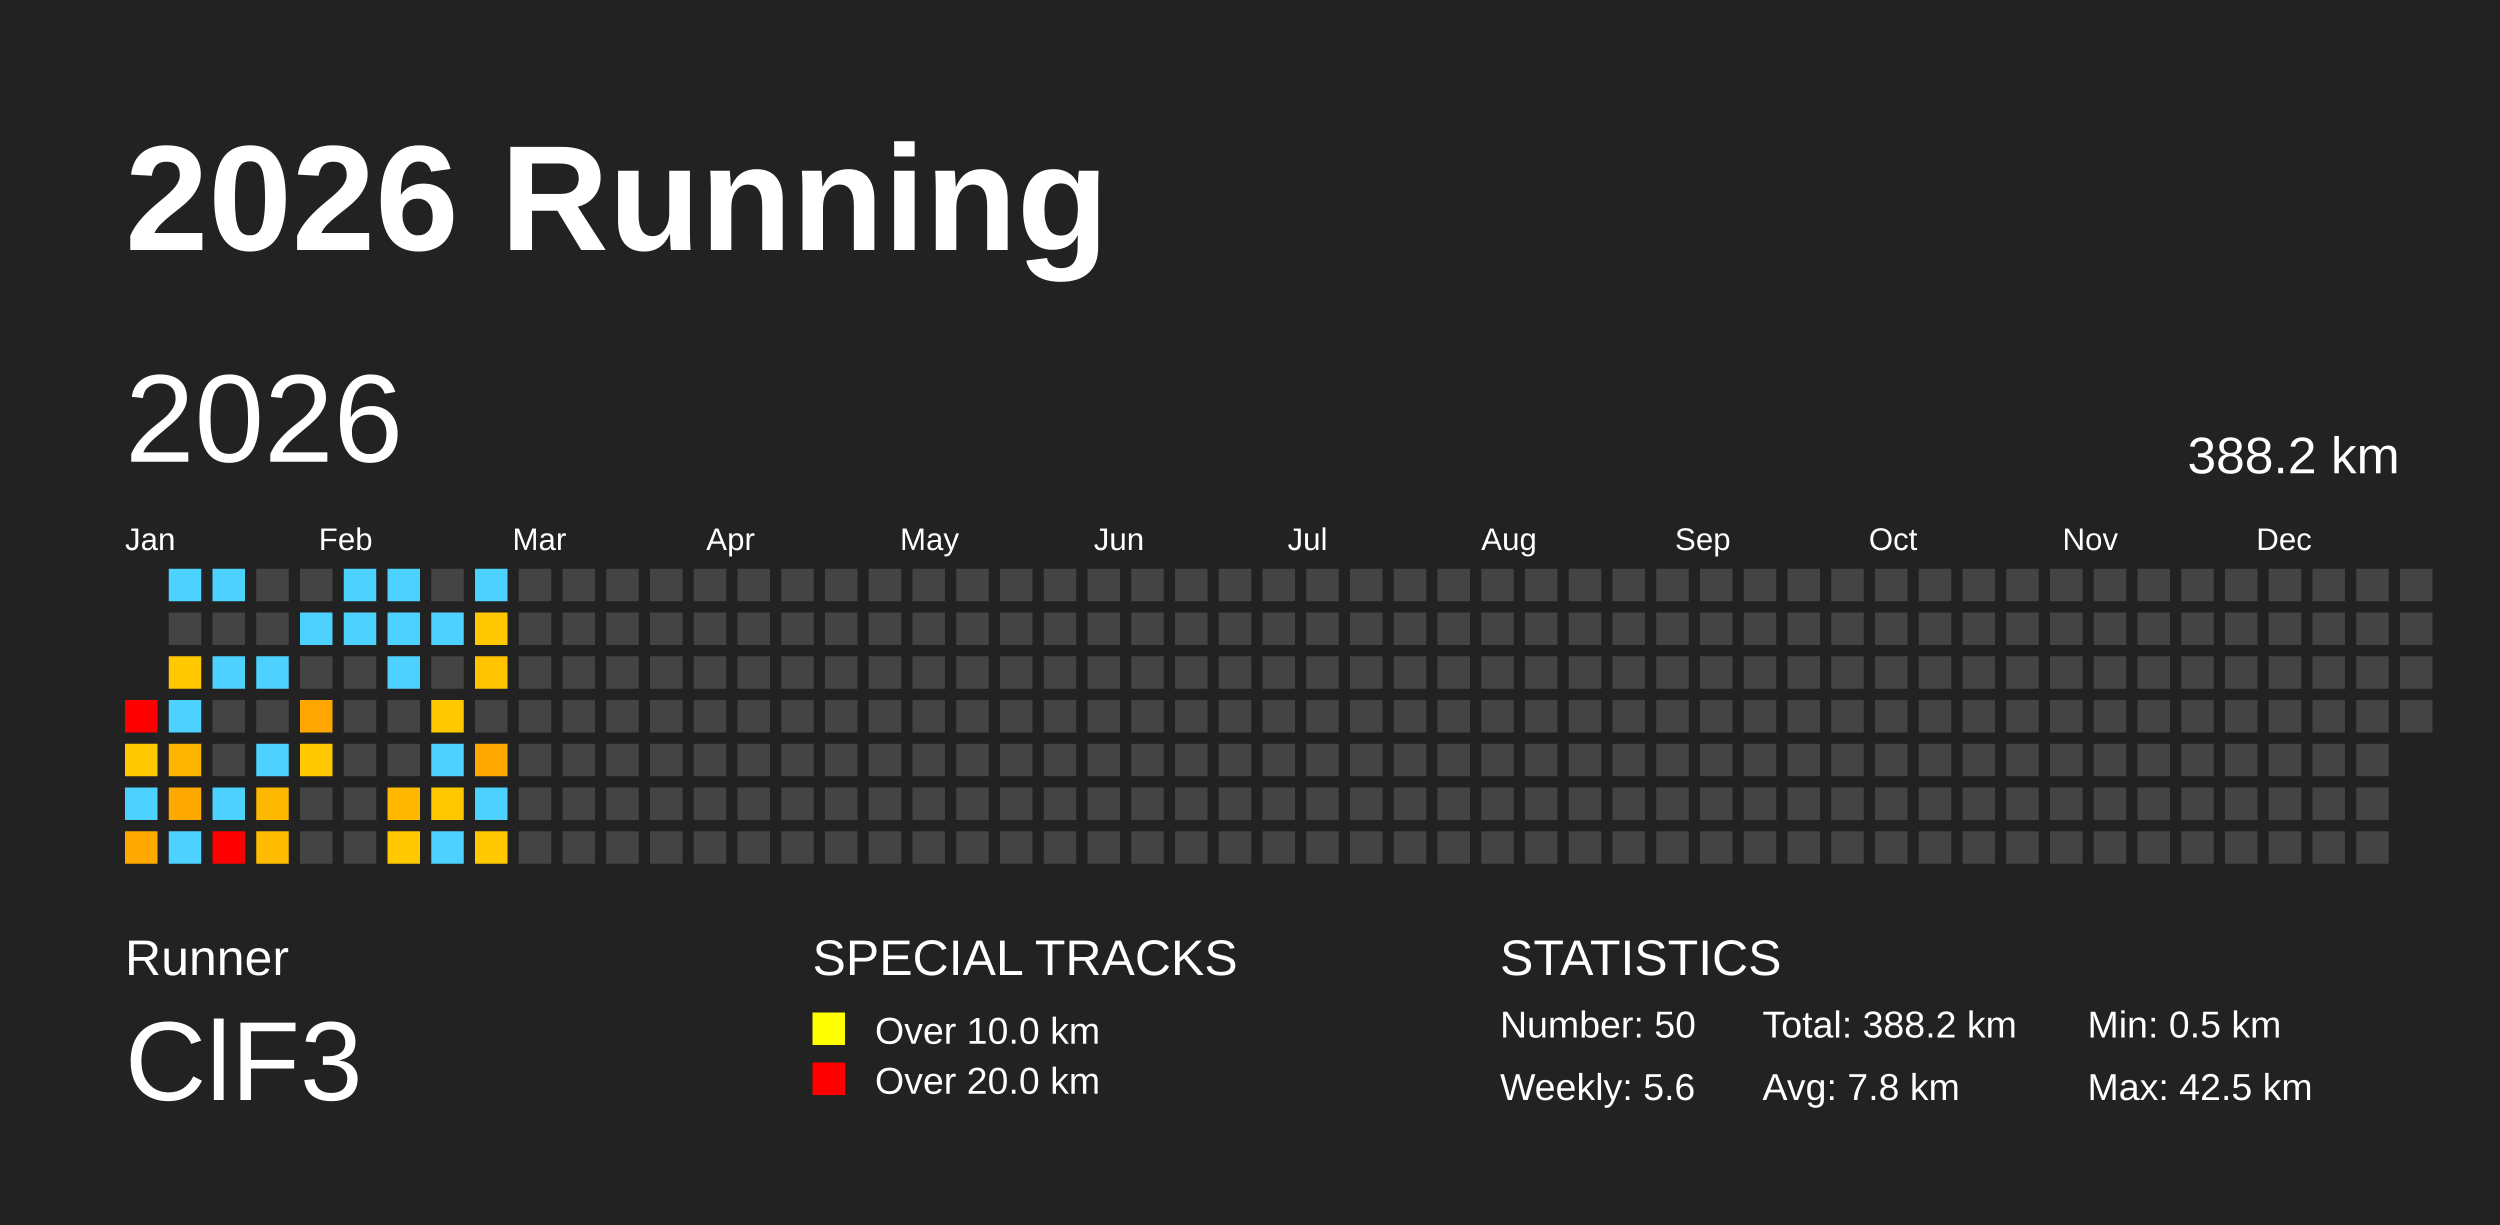
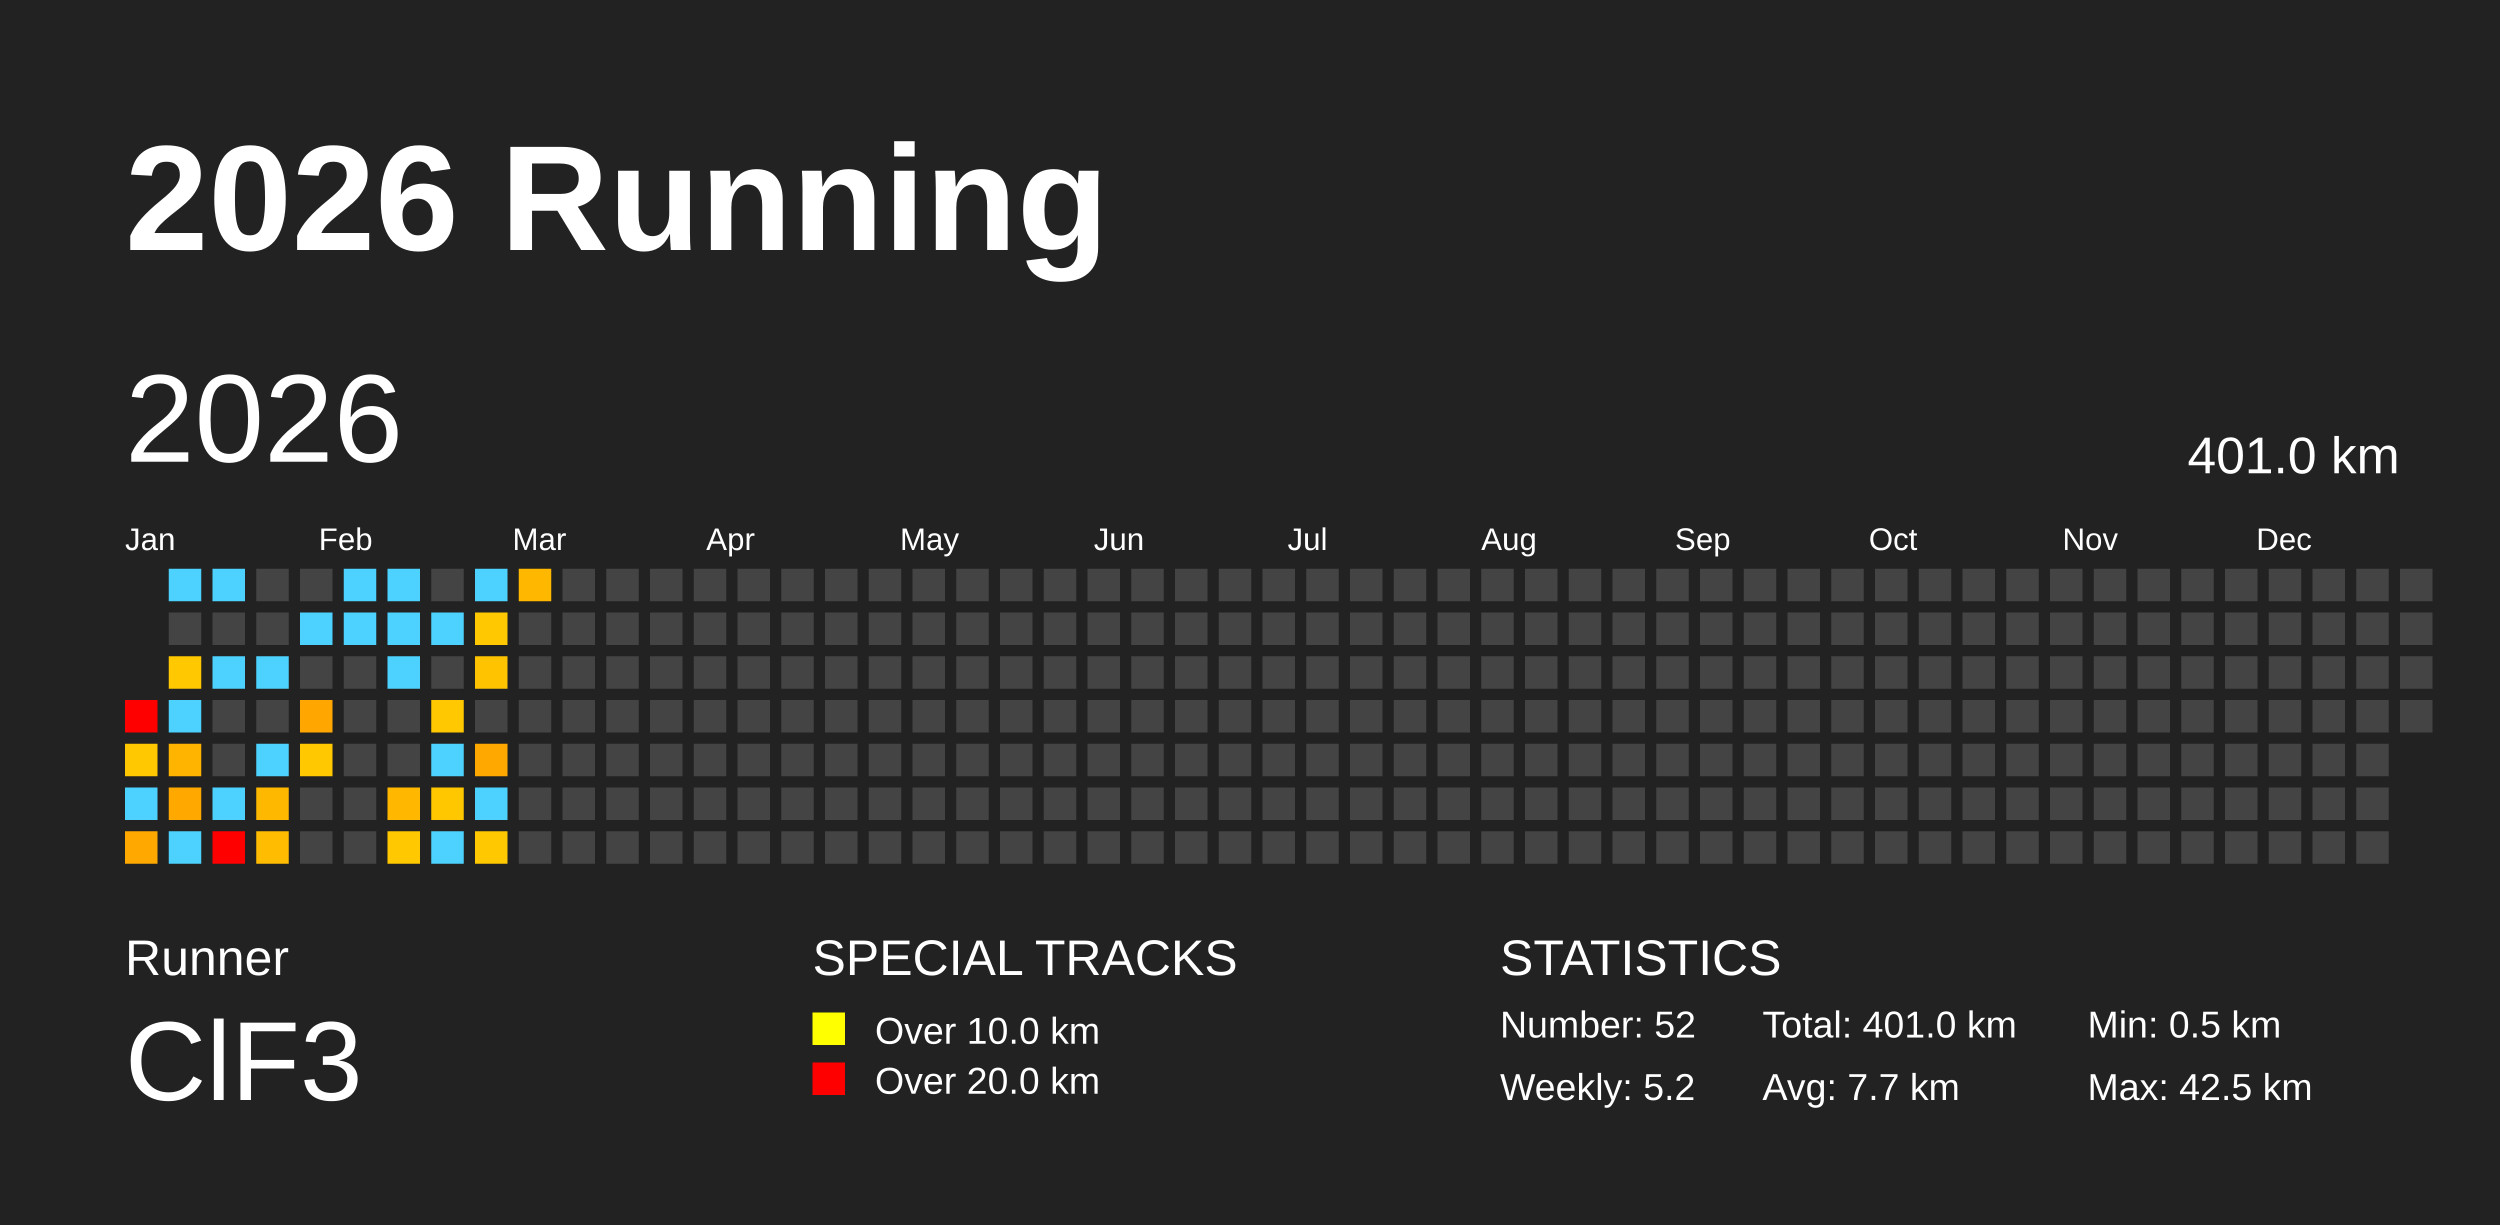
<svg xmlns="http://www.w3.org/2000/svg" baseProfile="full" height="98mm" version="1.1" viewBox="0,0,200,98" width="200mm">
  <defs />
  <rect fill="#222222" height="98" width="200" x="0" y="0" />
  <text fill="#FFFFFF" style="font-size:12px; font-family:Arial; font-weight:bold;" x="10" y="20">2026 Running</text>
  <text fill="#FFFFFF" style="font-size:4px; font-family:Arial" x="10" y="78">Runner</text>
  <text fill="#FFFFFF" style="font-size:9px; font-family:Arial" x="10" y="88">ClF3</text>
  <text fill="#FFFFFF" style="font-size:4px; font-family:Arial" x="65" y="78">SPECIAL TRACKS</text>
  <rect fill="yellow" height="2.6" width="2.6" x="65" y="81" />
  <text fill="#FFFFFF" style="font-size:3px; font-family:Arial" x="70" y="83.5">Over 10.0 km</text>
  <rect fill="red" height="2.6" width="2.6" x="65" y="85" />
  <text fill="#FFFFFF" style="font-size:3px; font-family:Arial" x="70" y="87.5">Over 20.0 km</text>
  <text fill="#FFFFFF" style="font-size:4px; font-family:Arial" x="120" y="78">STATISTICS</text>
-   <text fill="#FFFFFF" style="font-size:3px; font-family:Arial" x="120" y="83">Number: 50</text>
-   <text fill="#FFFFFF" style="font-size:3px; font-family:Arial" x="120" y="88">Weekly: 5.6</text>
-   <text fill="#FFFFFF" style="font-size:3px; font-family:Arial" x="141" y="83">Total: 388.2 km</text>
-   <text fill="#FFFFFF" style="font-size:3px; font-family:Arial" x="141" y="88">Avg: 7.8 km</text>
+   <text fill="#FFFFFF" style="font-size:3px; font-family:Arial" x="120" y="83">Number: 52</text>
+   <text fill="#FFFFFF" style="font-size:3px; font-family:Arial" x="120" y="88">Weekly: 5.2</text>
+   <text fill="#FFFFFF" style="font-size:3px; font-family:Arial" x="141" y="83">Total: 401.0 km</text>
+   <text fill="#FFFFFF" style="font-size:3px; font-family:Arial" x="141" y="88">Avg: 7.7 km</text>
  <text fill="#FFFFFF" style="font-size:3px; font-family:Arial" x="167" y="83">Min: 0.5 km</text>
  <text fill="#FFFFFF" style="font-size:3px; font-family:Arial" x="167" y="88">Max: 42.5 km</text>
  <text dominant-baseline="hanging" fill="#FFFFFF" style="font-size:10.0px; font-family:Arial;" x="10" y="30">2026</text>
-   <text dominant-baseline="hanging" fill="#FFFFFF" style="font-size:4.125px; font-family:Arial;" x="175" y="35">388.2 km</text>
+   <text dominant-baseline="hanging" fill="#FFFFFF" style="font-size:4.125px; font-family:Arial;" x="175" y="35">401.0 km</text>
  <text fill="#FFFFFF" style="font-size:2.5px; font-family:Arial" x="10.0" y="44">Jan</text>
  <text fill="#FFFFFF" style="font-size:2.5px; font-family:Arial" x="25.5" y="44">Feb</text>
  <text fill="#FFFFFF" style="font-size:2.5px; font-family:Arial" x="41.0" y="44">Mar</text>
  <text fill="#FFFFFF" style="font-size:2.5px; font-family:Arial" x="56.5" y="44">Apr</text>
  <text fill="#FFFFFF" style="font-size:2.5px; font-family:Arial" x="72.0" y="44">May</text>
  <text fill="#FFFFFF" style="font-size:2.5px; font-family:Arial" x="87.5" y="44">Jun</text>
  <text fill="#FFFFFF" style="font-size:2.5px; font-family:Arial" x="103.0" y="44">Jul</text>
  <text fill="#FFFFFF" style="font-size:2.5px; font-family:Arial" x="118.5" y="44">Aug</text>
  <text fill="#FFFFFF" style="font-size:2.5px; font-family:Arial" x="134.0" y="44">Sep</text>
  <text fill="#FFFFFF" style="font-size:2.5px; font-family:Arial" x="149.5" y="44">Oct</text>
  <text fill="#FFFFFF" style="font-size:2.5px; font-family:Arial" x="165.0" y="44">Nov</text>
  <text fill="#FFFFFF" style="font-size:2.5px; font-family:Arial" x="180.5" y="44">Dec</text>
  <rect fill="red" height="2.6" width="2.6" x="10.0" y="56.0" />
  <rect fill="#ffc800" height="2.6" width="2.6" x="10.0" y="59.5" />
  <rect fill="#4dd2ff" height="2.6" width="2.6" x="10.0" y="63.0" />
  <rect fill="#ffa900" height="2.6" width="2.6" x="10.0" y="66.5" />
  <rect fill="#4dd2ff" height="2.6" width="2.6" x="13.5" y="45.5" />
  <rect fill="#444444" height="2.6" width="2.6" x="13.5" y="49.0" />
  <rect fill="#ffc800" height="2.6" width="2.6" x="13.5" y="52.5" />
  <rect fill="#4dd2ff" height="2.6" width="2.6" x="13.5" y="56.0" />
  <rect fill="#ffb400" height="2.6" width="2.6" x="13.5" y="59.5" />
  <rect fill="#ffa900" height="2.6" width="2.6" x="13.5" y="63.0" />
  <rect fill="#4dd2ff" height="2.6" width="2.6" x="13.5" y="66.5" />
  <rect fill="#4dd2ff" height="2.6" width="2.6" x="17.0" y="45.5" />
  <rect fill="#444444" height="2.6" width="2.6" x="17.0" y="49.0" />
  <rect fill="#4dd2ff" height="2.6" width="2.6" x="17.0" y="52.5" />
  <rect fill="#444444" height="2.6" width="2.6" x="17.0" y="56.0" />
  <rect fill="#444444" height="2.6" width="2.6" x="17.0" y="59.5" />
  <rect fill="#4dd2ff" height="2.6" width="2.6" x="17.0" y="63.0" />
  <rect fill="red" height="2.6" width="2.6" x="17.0" y="66.5" />
  <rect fill="#444444" height="2.6" width="2.6" x="20.5" y="45.5" />
  <rect fill="#444444" height="2.6" width="2.6" x="20.5" y="49.0" />
  <rect fill="#4dd2ff" height="2.6" width="2.6" x="20.5" y="52.5" />
  <rect fill="#444444" height="2.6" width="2.6" x="20.5" y="56.0" />
  <rect fill="#4dd2ff" height="2.6" width="2.6" x="20.5" y="59.5" />
  <rect fill="#ffb800" height="2.6" width="2.6" x="20.5" y="63.0" />
  <rect fill="#ffbc00" height="2.6" width="2.6" x="20.5" y="66.5" />
  <rect fill="#444444" height="2.6" width="2.6" x="24.0" y="45.5" />
  <rect fill="#4dd2ff" height="2.6" width="2.6" x="24.0" y="49.0" />
  <rect fill="#444444" height="2.6" width="2.6" x="24.0" y="52.5" />
  <rect fill="#ffa700" height="2.6" width="2.6" x="24.0" y="56.0" />
  <rect fill="#ffc800" height="2.6" width="2.6" x="24.0" y="59.5" />
  <rect fill="#444444" height="2.6" width="2.6" x="24.0" y="63.0" />
  <rect fill="#444444" height="2.6" width="2.6" x="24.0" y="66.5" />
  <rect fill="#4dd2ff" height="2.6" width="2.6" x="27.5" y="45.5" />
  <rect fill="#4dd2ff" height="2.6" width="2.6" x="27.5" y="49.0" />
  <rect fill="#444444" height="2.6" width="2.6" x="27.5" y="52.5" />
  <rect fill="#444444" height="2.6" width="2.6" x="27.5" y="56.0" />
  <rect fill="#444444" height="2.6" width="2.6" x="27.5" y="59.5" />
  <rect fill="#444444" height="2.6" width="2.6" x="27.5" y="63.0" />
  <rect fill="#444444" height="2.6" width="2.6" x="27.5" y="66.5" />
  <rect fill="#4dd2ff" height="2.6" width="2.6" x="31.0" y="45.5" />
  <rect fill="#4dd2ff" height="2.6" width="2.6" x="31.0" y="49.0" />
  <rect fill="#4dd2ff" height="2.6" width="2.6" x="31.0" y="52.5" />
  <rect fill="#444444" height="2.6" width="2.6" x="31.0" y="56.0" />
  <rect fill="#444444" height="2.6" width="2.6" x="31.0" y="59.5" />
  <rect fill="#ffb700" height="2.6" width="2.6" x="31.0" y="63.0" />
  <rect fill="#ffc800" height="2.6" width="2.6" x="31.0" y="66.5" />
  <rect fill="#444444" height="2.6" width="2.6" x="34.5" y="45.5" />
  <rect fill="#4dd2ff" height="2.6" width="2.6" x="34.5" y="49.0" />
  <rect fill="#444444" height="2.6" width="2.6" x="34.5" y="52.5" />
  <rect fill="#ffc800" height="2.6" width="2.6" x="34.5" y="56.0" />
  <rect fill="#4dd2ff" height="2.6" width="2.6" x="34.5" y="59.5" />
  <rect fill="#ffc700" height="2.6" width="2.6" x="34.5" y="63.0" />
  <rect fill="#4dd2ff" height="2.6" width="2.6" x="34.5" y="66.5" />
  <rect fill="#4dd2ff" height="2.6" width="2.6" x="38.0" y="45.5" />
  <rect fill="#ffc800" height="2.6" width="2.6" x="38.0" y="49.0" />
  <rect fill="#ffc300" height="2.6" width="2.6" x="38.0" y="52.5" />
  <rect fill="#444444" height="2.6" width="2.6" x="38.0" y="56.0" />
  <rect fill="#ffa900" height="2.6" width="2.6" x="38.0" y="59.5" />
  <rect fill="#4dd2ff" height="2.6" width="2.6" x="38.0" y="63.0" />
  <rect fill="#ffc800" height="2.6" width="2.6" x="38.0" y="66.5" />
-   <rect fill="#444444" height="2.6" width="2.6" x="41.5" y="45.5" />
+   <rect fill="#ffb700" height="2.6" width="2.6" x="41.5" y="45.5" />
  <rect fill="#444444" height="2.6" width="2.6" x="41.5" y="49.0" />
  <rect fill="#444444" height="2.6" width="2.6" x="41.5" y="52.5" />
  <rect fill="#444444" height="2.6" width="2.6" x="41.5" y="56.0" />
  <rect fill="#444444" height="2.6" width="2.6" x="41.5" y="59.5" />
  <rect fill="#444444" height="2.6" width="2.6" x="41.5" y="63.0" />
  <rect fill="#444444" height="2.6" width="2.6" x="41.5" y="66.5" />
  <rect fill="#444444" height="2.6" width="2.6" x="45.0" y="45.5" />
  <rect fill="#444444" height="2.6" width="2.6" x="45.0" y="49.0" />
  <rect fill="#444444" height="2.6" width="2.6" x="45.0" y="52.5" />
  <rect fill="#444444" height="2.6" width="2.6" x="45.0" y="56.0" />
  <rect fill="#444444" height="2.6" width="2.6" x="45.0" y="59.5" />
  <rect fill="#444444" height="2.6" width="2.6" x="45.0" y="63.0" />
  <rect fill="#444444" height="2.6" width="2.6" x="45.0" y="66.5" />
  <rect fill="#444444" height="2.6" width="2.6" x="48.5" y="45.5" />
  <rect fill="#444444" height="2.6" width="2.6" x="48.5" y="49.0" />
  <rect fill="#444444" height="2.6" width="2.6" x="48.5" y="52.5" />
  <rect fill="#444444" height="2.6" width="2.6" x="48.5" y="56.0" />
  <rect fill="#444444" height="2.6" width="2.6" x="48.5" y="59.5" />
  <rect fill="#444444" height="2.6" width="2.6" x="48.5" y="63.0" />
  <rect fill="#444444" height="2.6" width="2.6" x="48.5" y="66.5" />
  <rect fill="#444444" height="2.6" width="2.6" x="52.0" y="45.5" />
  <rect fill="#444444" height="2.6" width="2.6" x="52.0" y="49.0" />
  <rect fill="#444444" height="2.6" width="2.6" x="52.0" y="52.5" />
  <rect fill="#444444" height="2.6" width="2.6" x="52.0" y="56.0" />
  <rect fill="#444444" height="2.6" width="2.6" x="52.0" y="59.5" />
  <rect fill="#444444" height="2.6" width="2.6" x="52.0" y="63.0" />
  <rect fill="#444444" height="2.6" width="2.6" x="52.0" y="66.5" />
  <rect fill="#444444" height="2.6" width="2.6" x="55.5" y="45.5" />
  <rect fill="#444444" height="2.6" width="2.6" x="55.5" y="49.0" />
  <rect fill="#444444" height="2.6" width="2.6" x="55.5" y="52.5" />
  <rect fill="#444444" height="2.6" width="2.6" x="55.5" y="56.0" />
  <rect fill="#444444" height="2.6" width="2.6" x="55.5" y="59.5" />
  <rect fill="#444444" height="2.6" width="2.6" x="55.5" y="63.0" />
  <rect fill="#444444" height="2.6" width="2.6" x="55.5" y="66.5" />
  <rect fill="#444444" height="2.6" width="2.6" x="59.0" y="45.5" />
  <rect fill="#444444" height="2.6" width="2.6" x="59.0" y="49.0" />
  <rect fill="#444444" height="2.6" width="2.6" x="59.0" y="52.5" />
  <rect fill="#444444" height="2.6" width="2.6" x="59.0" y="56.0" />
  <rect fill="#444444" height="2.6" width="2.6" x="59.0" y="59.5" />
  <rect fill="#444444" height="2.6" width="2.6" x="59.0" y="63.0" />
  <rect fill="#444444" height="2.6" width="2.6" x="59.0" y="66.5" />
  <rect fill="#444444" height="2.6" width="2.6" x="62.5" y="45.5" />
  <rect fill="#444444" height="2.6" width="2.6" x="62.5" y="49.0" />
  <rect fill="#444444" height="2.6" width="2.6" x="62.5" y="52.5" />
  <rect fill="#444444" height="2.6" width="2.6" x="62.5" y="56.0" />
  <rect fill="#444444" height="2.6" width="2.6" x="62.5" y="59.5" />
  <rect fill="#444444" height="2.6" width="2.6" x="62.5" y="63.0" />
  <rect fill="#444444" height="2.6" width="2.6" x="62.5" y="66.5" />
  <rect fill="#444444" height="2.6" width="2.6" x="66.0" y="45.5" />
  <rect fill="#444444" height="2.6" width="2.6" x="66.0" y="49.0" />
  <rect fill="#444444" height="2.6" width="2.6" x="66.0" y="52.5" />
  <rect fill="#444444" height="2.6" width="2.6" x="66.0" y="56.0" />
  <rect fill="#444444" height="2.6" width="2.6" x="66.0" y="59.5" />
  <rect fill="#444444" height="2.6" width="2.6" x="66.0" y="63.0" />
  <rect fill="#444444" height="2.6" width="2.6" x="66.0" y="66.5" />
  <rect fill="#444444" height="2.6" width="2.6" x="69.5" y="45.5" />
  <rect fill="#444444" height="2.6" width="2.6" x="69.5" y="49.0" />
  <rect fill="#444444" height="2.6" width="2.6" x="69.5" y="52.5" />
  <rect fill="#444444" height="2.6" width="2.6" x="69.5" y="56.0" />
  <rect fill="#444444" height="2.6" width="2.6" x="69.5" y="59.5" />
  <rect fill="#444444" height="2.6" width="2.6" x="69.5" y="63.0" />
  <rect fill="#444444" height="2.6" width="2.6" x="69.5" y="66.5" />
  <rect fill="#444444" height="2.6" width="2.6" x="73.0" y="45.5" />
  <rect fill="#444444" height="2.6" width="2.6" x="73.0" y="49.0" />
  <rect fill="#444444" height="2.6" width="2.6" x="73.0" y="52.5" />
  <rect fill="#444444" height="2.6" width="2.6" x="73.0" y="56.0" />
  <rect fill="#444444" height="2.6" width="2.6" x="73.0" y="59.5" />
  <rect fill="#444444" height="2.6" width="2.6" x="73.0" y="63.0" />
  <rect fill="#444444" height="2.6" width="2.6" x="73.0" y="66.5" />
  <rect fill="#444444" height="2.6" width="2.6" x="76.5" y="45.5" />
  <rect fill="#444444" height="2.6" width="2.6" x="76.5" y="49.0" />
  <rect fill="#444444" height="2.6" width="2.6" x="76.5" y="52.5" />
  <rect fill="#444444" height="2.6" width="2.6" x="76.5" y="56.0" />
  <rect fill="#444444" height="2.6" width="2.6" x="76.5" y="59.5" />
  <rect fill="#444444" height="2.6" width="2.6" x="76.5" y="63.0" />
  <rect fill="#444444" height="2.6" width="2.6" x="76.5" y="66.5" />
  <rect fill="#444444" height="2.6" width="2.6" x="80.0" y="45.5" />
  <rect fill="#444444" height="2.6" width="2.6" x="80.0" y="49.0" />
  <rect fill="#444444" height="2.6" width="2.6" x="80.0" y="52.5" />
  <rect fill="#444444" height="2.6" width="2.6" x="80.0" y="56.0" />
  <rect fill="#444444" height="2.6" width="2.6" x="80.0" y="59.5" />
  <rect fill="#444444" height="2.6" width="2.6" x="80.0" y="63.0" />
  <rect fill="#444444" height="2.6" width="2.6" x="80.0" y="66.5" />
  <rect fill="#444444" height="2.6" width="2.6" x="83.5" y="45.5" />
  <rect fill="#444444" height="2.6" width="2.6" x="83.5" y="49.0" />
  <rect fill="#444444" height="2.6" width="2.6" x="83.5" y="52.5" />
  <rect fill="#444444" height="2.6" width="2.6" x="83.5" y="56.0" />
  <rect fill="#444444" height="2.6" width="2.6" x="83.5" y="59.5" />
  <rect fill="#444444" height="2.6" width="2.6" x="83.5" y="63.0" />
  <rect fill="#444444" height="2.6" width="2.6" x="83.5" y="66.5" />
  <rect fill="#444444" height="2.6" width="2.6" x="87.0" y="45.5" />
  <rect fill="#444444" height="2.6" width="2.6" x="87.0" y="49.0" />
  <rect fill="#444444" height="2.6" width="2.6" x="87.0" y="52.5" />
  <rect fill="#444444" height="2.6" width="2.6" x="87.0" y="56.0" />
  <rect fill="#444444" height="2.6" width="2.6" x="87.0" y="59.5" />
  <rect fill="#444444" height="2.6" width="2.6" x="87.0" y="63.0" />
  <rect fill="#444444" height="2.6" width="2.6" x="87.0" y="66.5" />
  <rect fill="#444444" height="2.6" width="2.6" x="90.5" y="45.5" />
  <rect fill="#444444" height="2.6" width="2.6" x="90.5" y="49.0" />
  <rect fill="#444444" height="2.6" width="2.6" x="90.5" y="52.5" />
  <rect fill="#444444" height="2.6" width="2.6" x="90.5" y="56.0" />
  <rect fill="#444444" height="2.6" width="2.6" x="90.5" y="59.5" />
  <rect fill="#444444" height="2.6" width="2.6" x="90.5" y="63.0" />
  <rect fill="#444444" height="2.6" width="2.6" x="90.5" y="66.5" />
  <rect fill="#444444" height="2.6" width="2.6" x="94.0" y="45.5" />
  <rect fill="#444444" height="2.6" width="2.6" x="94.0" y="49.0" />
  <rect fill="#444444" height="2.6" width="2.6" x="94.0" y="52.5" />
  <rect fill="#444444" height="2.6" width="2.6" x="94.0" y="56.0" />
  <rect fill="#444444" height="2.6" width="2.6" x="94.0" y="59.5" />
  <rect fill="#444444" height="2.6" width="2.6" x="94.0" y="63.0" />
  <rect fill="#444444" height="2.6" width="2.6" x="94.0" y="66.5" />
  <rect fill="#444444" height="2.6" width="2.6" x="97.5" y="45.5" />
  <rect fill="#444444" height="2.6" width="2.6" x="97.5" y="49.0" />
  <rect fill="#444444" height="2.6" width="2.6" x="97.5" y="52.5" />
  <rect fill="#444444" height="2.6" width="2.6" x="97.5" y="56.0" />
  <rect fill="#444444" height="2.6" width="2.6" x="97.5" y="59.5" />
  <rect fill="#444444" height="2.6" width="2.6" x="97.5" y="63.0" />
  <rect fill="#444444" height="2.6" width="2.6" x="97.5" y="66.5" />
  <rect fill="#444444" height="2.6" width="2.6" x="101.0" y="45.5" />
  <rect fill="#444444" height="2.6" width="2.6" x="101.0" y="49.0" />
  <rect fill="#444444" height="2.6" width="2.6" x="101.0" y="52.5" />
  <rect fill="#444444" height="2.6" width="2.6" x="101.0" y="56.0" />
  <rect fill="#444444" height="2.6" width="2.6" x="101.0" y="59.5" />
  <rect fill="#444444" height="2.6" width="2.6" x="101.0" y="63.0" />
  <rect fill="#444444" height="2.6" width="2.6" x="101.0" y="66.5" />
  <rect fill="#444444" height="2.6" width="2.6" x="104.5" y="45.5" />
  <rect fill="#444444" height="2.6" width="2.6" x="104.5" y="49.0" />
  <rect fill="#444444" height="2.6" width="2.6" x="104.5" y="52.5" />
  <rect fill="#444444" height="2.6" width="2.6" x="104.5" y="56.0" />
  <rect fill="#444444" height="2.6" width="2.6" x="104.5" y="59.5" />
  <rect fill="#444444" height="2.6" width="2.6" x="104.5" y="63.0" />
  <rect fill="#444444" height="2.6" width="2.6" x="104.5" y="66.5" />
  <rect fill="#444444" height="2.6" width="2.6" x="108.0" y="45.5" />
  <rect fill="#444444" height="2.6" width="2.6" x="108.0" y="49.0" />
  <rect fill="#444444" height="2.6" width="2.6" x="108.0" y="52.5" />
  <rect fill="#444444" height="2.6" width="2.6" x="108.0" y="56.0" />
  <rect fill="#444444" height="2.6" width="2.6" x="108.0" y="59.5" />
  <rect fill="#444444" height="2.6" width="2.6" x="108.0" y="63.0" />
  <rect fill="#444444" height="2.6" width="2.6" x="108.0" y="66.5" />
  <rect fill="#444444" height="2.6" width="2.6" x="111.5" y="45.5" />
  <rect fill="#444444" height="2.6" width="2.6" x="111.5" y="49.0" />
  <rect fill="#444444" height="2.6" width="2.6" x="111.5" y="52.5" />
  <rect fill="#444444" height="2.6" width="2.6" x="111.5" y="56.0" />
  <rect fill="#444444" height="2.6" width="2.6" x="111.5" y="59.5" />
  <rect fill="#444444" height="2.6" width="2.6" x="111.5" y="63.0" />
  <rect fill="#444444" height="2.6" width="2.6" x="111.5" y="66.5" />
  <rect fill="#444444" height="2.6" width="2.6" x="115.0" y="45.5" />
  <rect fill="#444444" height="2.6" width="2.6" x="115.0" y="49.0" />
  <rect fill="#444444" height="2.6" width="2.6" x="115.0" y="52.5" />
  <rect fill="#444444" height="2.6" width="2.6" x="115.0" y="56.0" />
  <rect fill="#444444" height="2.6" width="2.6" x="115.0" y="59.5" />
  <rect fill="#444444" height="2.6" width="2.6" x="115.0" y="63.0" />
  <rect fill="#444444" height="2.6" width="2.6" x="115.0" y="66.5" />
  <rect fill="#444444" height="2.6" width="2.6" x="118.5" y="45.5" />
  <rect fill="#444444" height="2.6" width="2.6" x="118.5" y="49.0" />
  <rect fill="#444444" height="2.6" width="2.6" x="118.5" y="52.5" />
  <rect fill="#444444" height="2.6" width="2.6" x="118.5" y="56.0" />
  <rect fill="#444444" height="2.6" width="2.6" x="118.5" y="59.5" />
  <rect fill="#444444" height="2.6" width="2.6" x="118.5" y="63.0" />
  <rect fill="#444444" height="2.6" width="2.6" x="118.5" y="66.5" />
  <rect fill="#444444" height="2.6" width="2.6" x="122.0" y="45.5" />
  <rect fill="#444444" height="2.6" width="2.6" x="122.0" y="49.0" />
  <rect fill="#444444" height="2.6" width="2.6" x="122.0" y="52.5" />
  <rect fill="#444444" height="2.6" width="2.6" x="122.0" y="56.0" />
  <rect fill="#444444" height="2.6" width="2.6" x="122.0" y="59.5" />
  <rect fill="#444444" height="2.6" width="2.6" x="122.0" y="63.0" />
  <rect fill="#444444" height="2.6" width="2.6" x="122.0" y="66.5" />
  <rect fill="#444444" height="2.6" width="2.6" x="125.5" y="45.5" />
  <rect fill="#444444" height="2.6" width="2.6" x="125.5" y="49.0" />
  <rect fill="#444444" height="2.6" width="2.6" x="125.5" y="52.5" />
  <rect fill="#444444" height="2.6" width="2.6" x="125.5" y="56.0" />
  <rect fill="#444444" height="2.6" width="2.6" x="125.5" y="59.5" />
  <rect fill="#444444" height="2.6" width="2.6" x="125.5" y="63.0" />
  <rect fill="#444444" height="2.6" width="2.6" x="125.5" y="66.5" />
  <rect fill="#444444" height="2.6" width="2.6" x="129.0" y="45.5" />
  <rect fill="#444444" height="2.6" width="2.6" x="129.0" y="49.0" />
  <rect fill="#444444" height="2.6" width="2.6" x="129.0" y="52.5" />
  <rect fill="#444444" height="2.6" width="2.6" x="129.0" y="56.0" />
  <rect fill="#444444" height="2.6" width="2.6" x="129.0" y="59.5" />
  <rect fill="#444444" height="2.6" width="2.6" x="129.0" y="63.0" />
  <rect fill="#444444" height="2.6" width="2.6" x="129.0" y="66.5" />
  <rect fill="#444444" height="2.6" width="2.6" x="132.5" y="45.5" />
  <rect fill="#444444" height="2.6" width="2.6" x="132.5" y="49.0" />
  <rect fill="#444444" height="2.6" width="2.6" x="132.5" y="52.5" />
  <rect fill="#444444" height="2.6" width="2.6" x="132.5" y="56.0" />
  <rect fill="#444444" height="2.6" width="2.6" x="132.5" y="59.5" />
  <rect fill="#444444" height="2.6" width="2.6" x="132.5" y="63.0" />
  <rect fill="#444444" height="2.6" width="2.6" x="132.5" y="66.5" />
  <rect fill="#444444" height="2.6" width="2.6" x="136.0" y="45.5" />
  <rect fill="#444444" height="2.6" width="2.6" x="136.0" y="49.0" />
  <rect fill="#444444" height="2.6" width="2.6" x="136.0" y="52.5" />
  <rect fill="#444444" height="2.6" width="2.6" x="136.0" y="56.0" />
  <rect fill="#444444" height="2.6" width="2.6" x="136.0" y="59.5" />
  <rect fill="#444444" height="2.6" width="2.6" x="136.0" y="63.0" />
  <rect fill="#444444" height="2.6" width="2.6" x="136.0" y="66.5" />
  <rect fill="#444444" height="2.6" width="2.6" x="139.5" y="45.5" />
  <rect fill="#444444" height="2.6" width="2.6" x="139.5" y="49.0" />
  <rect fill="#444444" height="2.6" width="2.6" x="139.5" y="52.5" />
  <rect fill="#444444" height="2.6" width="2.6" x="139.5" y="56.0" />
  <rect fill="#444444" height="2.6" width="2.6" x="139.5" y="59.5" />
  <rect fill="#444444" height="2.6" width="2.6" x="139.5" y="63.0" />
  <rect fill="#444444" height="2.6" width="2.6" x="139.5" y="66.5" />
  <rect fill="#444444" height="2.6" width="2.6" x="143.0" y="45.5" />
  <rect fill="#444444" height="2.6" width="2.6" x="143.0" y="49.0" />
  <rect fill="#444444" height="2.6" width="2.6" x="143.0" y="52.5" />
  <rect fill="#444444" height="2.6" width="2.6" x="143.0" y="56.0" />
  <rect fill="#444444" height="2.6" width="2.6" x="143.0" y="59.5" />
  <rect fill="#444444" height="2.6" width="2.6" x="143.0" y="63.0" />
  <rect fill="#444444" height="2.6" width="2.6" x="143.0" y="66.5" />
  <rect fill="#444444" height="2.6" width="2.6" x="146.5" y="45.5" />
  <rect fill="#444444" height="2.6" width="2.6" x="146.5" y="49.0" />
  <rect fill="#444444" height="2.6" width="2.6" x="146.5" y="52.5" />
  <rect fill="#444444" height="2.6" width="2.6" x="146.5" y="56.0" />
  <rect fill="#444444" height="2.6" width="2.6" x="146.5" y="59.5" />
  <rect fill="#444444" height="2.6" width="2.6" x="146.5" y="63.0" />
  <rect fill="#444444" height="2.6" width="2.6" x="146.5" y="66.5" />
  <rect fill="#444444" height="2.6" width="2.6" x="150.0" y="45.5" />
  <rect fill="#444444" height="2.6" width="2.6" x="150.0" y="49.0" />
  <rect fill="#444444" height="2.6" width="2.6" x="150.0" y="52.5" />
  <rect fill="#444444" height="2.6" width="2.6" x="150.0" y="56.0" />
  <rect fill="#444444" height="2.6" width="2.6" x="150.0" y="59.5" />
  <rect fill="#444444" height="2.6" width="2.6" x="150.0" y="63.0" />
  <rect fill="#444444" height="2.6" width="2.6" x="150.0" y="66.5" />
  <rect fill="#444444" height="2.6" width="2.6" x="153.5" y="45.5" />
  <rect fill="#444444" height="2.6" width="2.6" x="153.5" y="49.0" />
  <rect fill="#444444" height="2.6" width="2.6" x="153.5" y="52.5" />
  <rect fill="#444444" height="2.6" width="2.6" x="153.5" y="56.0" />
  <rect fill="#444444" height="2.6" width="2.6" x="153.5" y="59.5" />
  <rect fill="#444444" height="2.6" width="2.6" x="153.5" y="63.0" />
  <rect fill="#444444" height="2.6" width="2.6" x="153.5" y="66.5" />
  <rect fill="#444444" height="2.6" width="2.6" x="157.0" y="45.5" />
  <rect fill="#444444" height="2.6" width="2.6" x="157.0" y="49.0" />
  <rect fill="#444444" height="2.6" width="2.6" x="157.0" y="52.5" />
  <rect fill="#444444" height="2.6" width="2.6" x="157.0" y="56.0" />
  <rect fill="#444444" height="2.6" width="2.6" x="157.0" y="59.5" />
  <rect fill="#444444" height="2.6" width="2.6" x="157.0" y="63.0" />
  <rect fill="#444444" height="2.6" width="2.6" x="157.0" y="66.5" />
  <rect fill="#444444" height="2.6" width="2.6" x="160.5" y="45.5" />
  <rect fill="#444444" height="2.6" width="2.6" x="160.5" y="49.0" />
  <rect fill="#444444" height="2.6" width="2.6" x="160.5" y="52.5" />
  <rect fill="#444444" height="2.6" width="2.6" x="160.5" y="56.0" />
  <rect fill="#444444" height="2.6" width="2.6" x="160.5" y="59.5" />
  <rect fill="#444444" height="2.6" width="2.6" x="160.5" y="63.0" />
  <rect fill="#444444" height="2.6" width="2.6" x="160.5" y="66.5" />
  <rect fill="#444444" height="2.6" width="2.6" x="164.0" y="45.5" />
  <rect fill="#444444" height="2.6" width="2.6" x="164.0" y="49.0" />
  <rect fill="#444444" height="2.6" width="2.6" x="164.0" y="52.5" />
  <rect fill="#444444" height="2.6" width="2.6" x="164.0" y="56.0" />
  <rect fill="#444444" height="2.6" width="2.6" x="164.0" y="59.5" />
  <rect fill="#444444" height="2.6" width="2.6" x="164.0" y="63.0" />
  <rect fill="#444444" height="2.6" width="2.6" x="164.0" y="66.5" />
  <rect fill="#444444" height="2.6" width="2.6" x="167.5" y="45.5" />
  <rect fill="#444444" height="2.6" width="2.6" x="167.5" y="49.0" />
  <rect fill="#444444" height="2.6" width="2.6" x="167.5" y="52.5" />
  <rect fill="#444444" height="2.6" width="2.6" x="167.5" y="56.0" />
  <rect fill="#444444" height="2.6" width="2.6" x="167.5" y="59.5" />
  <rect fill="#444444" height="2.6" width="2.6" x="167.5" y="63.0" />
  <rect fill="#444444" height="2.6" width="2.6" x="167.5" y="66.5" />
  <rect fill="#444444" height="2.6" width="2.6" x="171.0" y="45.5" />
  <rect fill="#444444" height="2.6" width="2.6" x="171.0" y="49.0" />
  <rect fill="#444444" height="2.6" width="2.6" x="171.0" y="52.5" />
  <rect fill="#444444" height="2.6" width="2.6" x="171.0" y="56.0" />
  <rect fill="#444444" height="2.6" width="2.6" x="171.0" y="59.5" />
  <rect fill="#444444" height="2.6" width="2.6" x="171.0" y="63.0" />
  <rect fill="#444444" height="2.6" width="2.6" x="171.0" y="66.5" />
  <rect fill="#444444" height="2.6" width="2.6" x="174.5" y="45.5" />
  <rect fill="#444444" height="2.6" width="2.6" x="174.5" y="49.0" />
  <rect fill="#444444" height="2.6" width="2.6" x="174.5" y="52.5" />
  <rect fill="#444444" height="2.6" width="2.6" x="174.5" y="56.0" />
  <rect fill="#444444" height="2.6" width="2.6" x="174.5" y="59.5" />
  <rect fill="#444444" height="2.6" width="2.6" x="174.5" y="63.0" />
  <rect fill="#444444" height="2.6" width="2.6" x="174.5" y="66.5" />
  <rect fill="#444444" height="2.6" width="2.6" x="178.0" y="45.5" />
  <rect fill="#444444" height="2.6" width="2.6" x="178.0" y="49.0" />
  <rect fill="#444444" height="2.6" width="2.6" x="178.0" y="52.5" />
  <rect fill="#444444" height="2.6" width="2.6" x="178.0" y="56.0" />
  <rect fill="#444444" height="2.6" width="2.6" x="178.0" y="59.5" />
  <rect fill="#444444" height="2.6" width="2.6" x="178.0" y="63.0" />
  <rect fill="#444444" height="2.6" width="2.6" x="178.0" y="66.5" />
  <rect fill="#444444" height="2.6" width="2.6" x="181.5" y="45.5" />
  <rect fill="#444444" height="2.6" width="2.6" x="181.5" y="49.0" />
  <rect fill="#444444" height="2.6" width="2.6" x="181.5" y="52.5" />
  <rect fill="#444444" height="2.6" width="2.6" x="181.5" y="56.0" />
  <rect fill="#444444" height="2.6" width="2.6" x="181.5" y="59.5" />
  <rect fill="#444444" height="2.6" width="2.6" x="181.5" y="63.0" />
  <rect fill="#444444" height="2.6" width="2.6" x="181.5" y="66.5" />
  <rect fill="#444444" height="2.6" width="2.6" x="185.0" y="45.5" />
  <rect fill="#444444" height="2.6" width="2.6" x="185.0" y="49.0" />
  <rect fill="#444444" height="2.6" width="2.6" x="185.0" y="52.5" />
  <rect fill="#444444" height="2.6" width="2.6" x="185.0" y="56.0" />
  <rect fill="#444444" height="2.6" width="2.6" x="185.0" y="59.5" />
  <rect fill="#444444" height="2.6" width="2.6" x="185.0" y="63.0" />
  <rect fill="#444444" height="2.6" width="2.6" x="185.0" y="66.5" />
  <rect fill="#444444" height="2.6" width="2.6" x="188.5" y="45.5" />
  <rect fill="#444444" height="2.6" width="2.6" x="188.5" y="49.0" />
  <rect fill="#444444" height="2.6" width="2.6" x="188.5" y="52.5" />
  <rect fill="#444444" height="2.6" width="2.6" x="188.5" y="56.0" />
  <rect fill="#444444" height="2.6" width="2.6" x="188.5" y="59.5" />
  <rect fill="#444444" height="2.6" width="2.6" x="188.5" y="63.0" />
  <rect fill="#444444" height="2.6" width="2.6" x="188.5" y="66.5" />
  <rect fill="#444444" height="2.6" width="2.6" x="192.0" y="45.5" />
  <rect fill="#444444" height="2.6" width="2.6" x="192.0" y="49.0" />
  <rect fill="#444444" height="2.6" width="2.6" x="192.0" y="52.5" />
  <rect fill="#444444" height="2.6" width="2.6" x="192.0" y="56.0" />
</svg>
